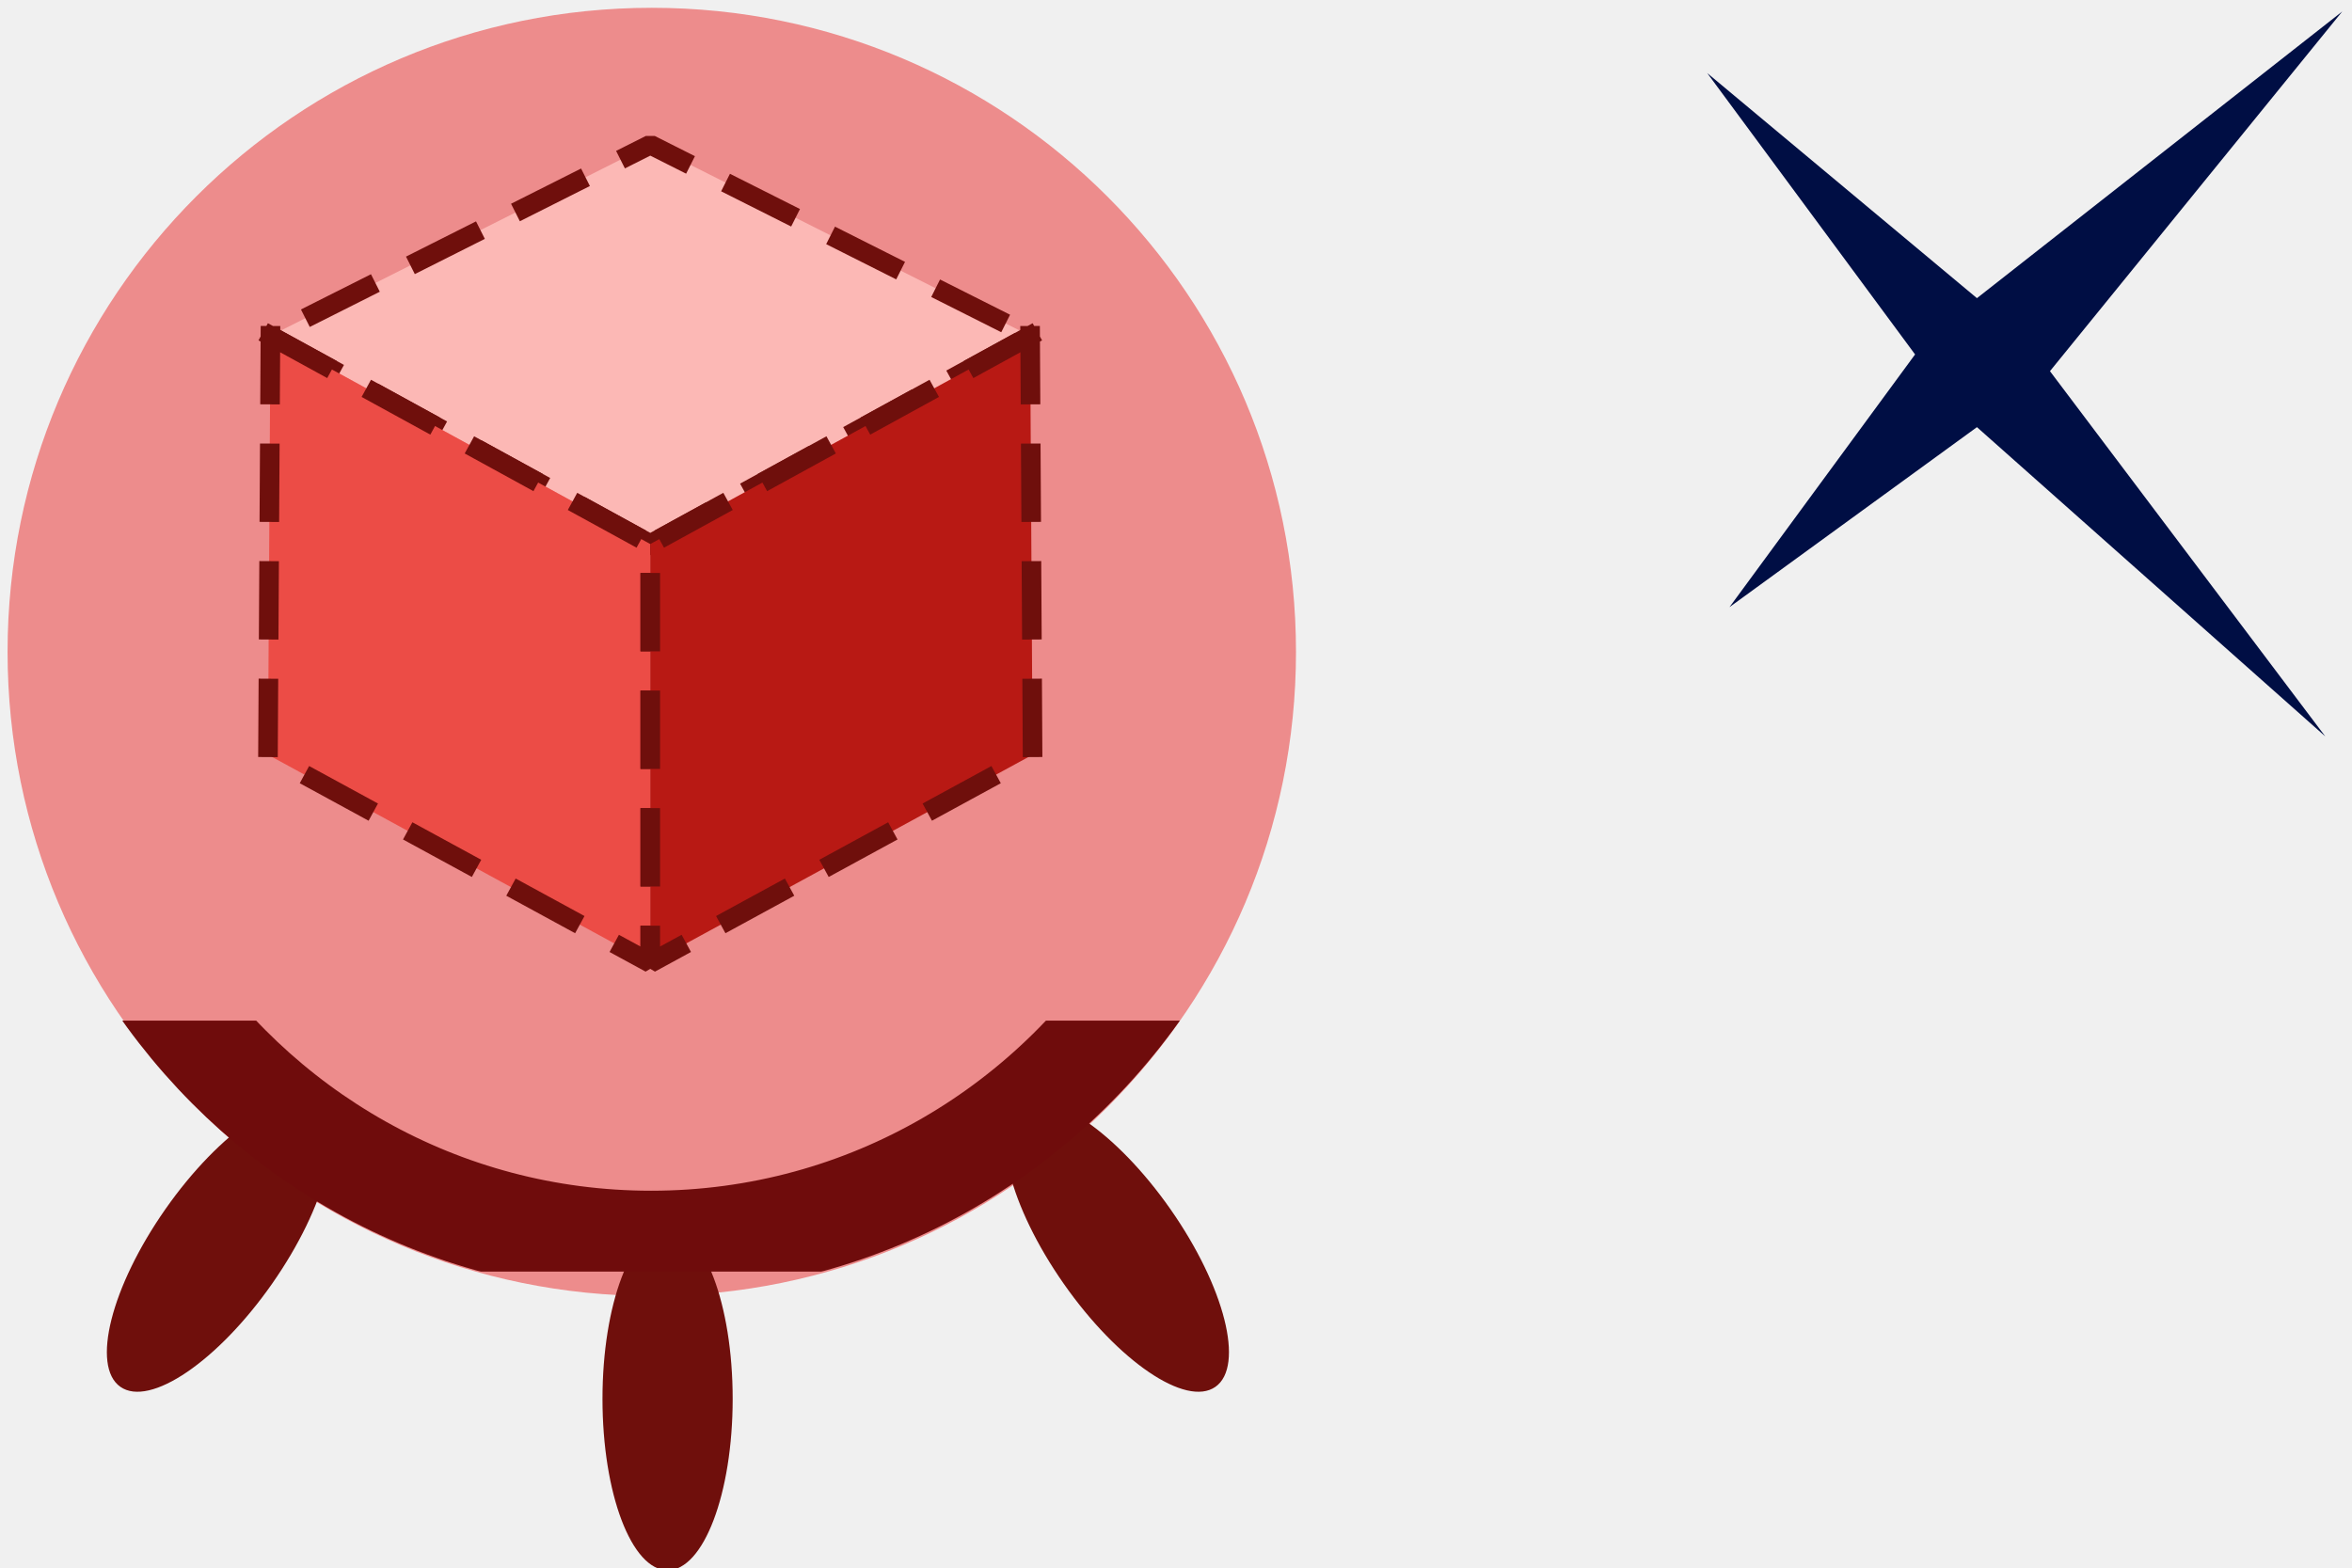
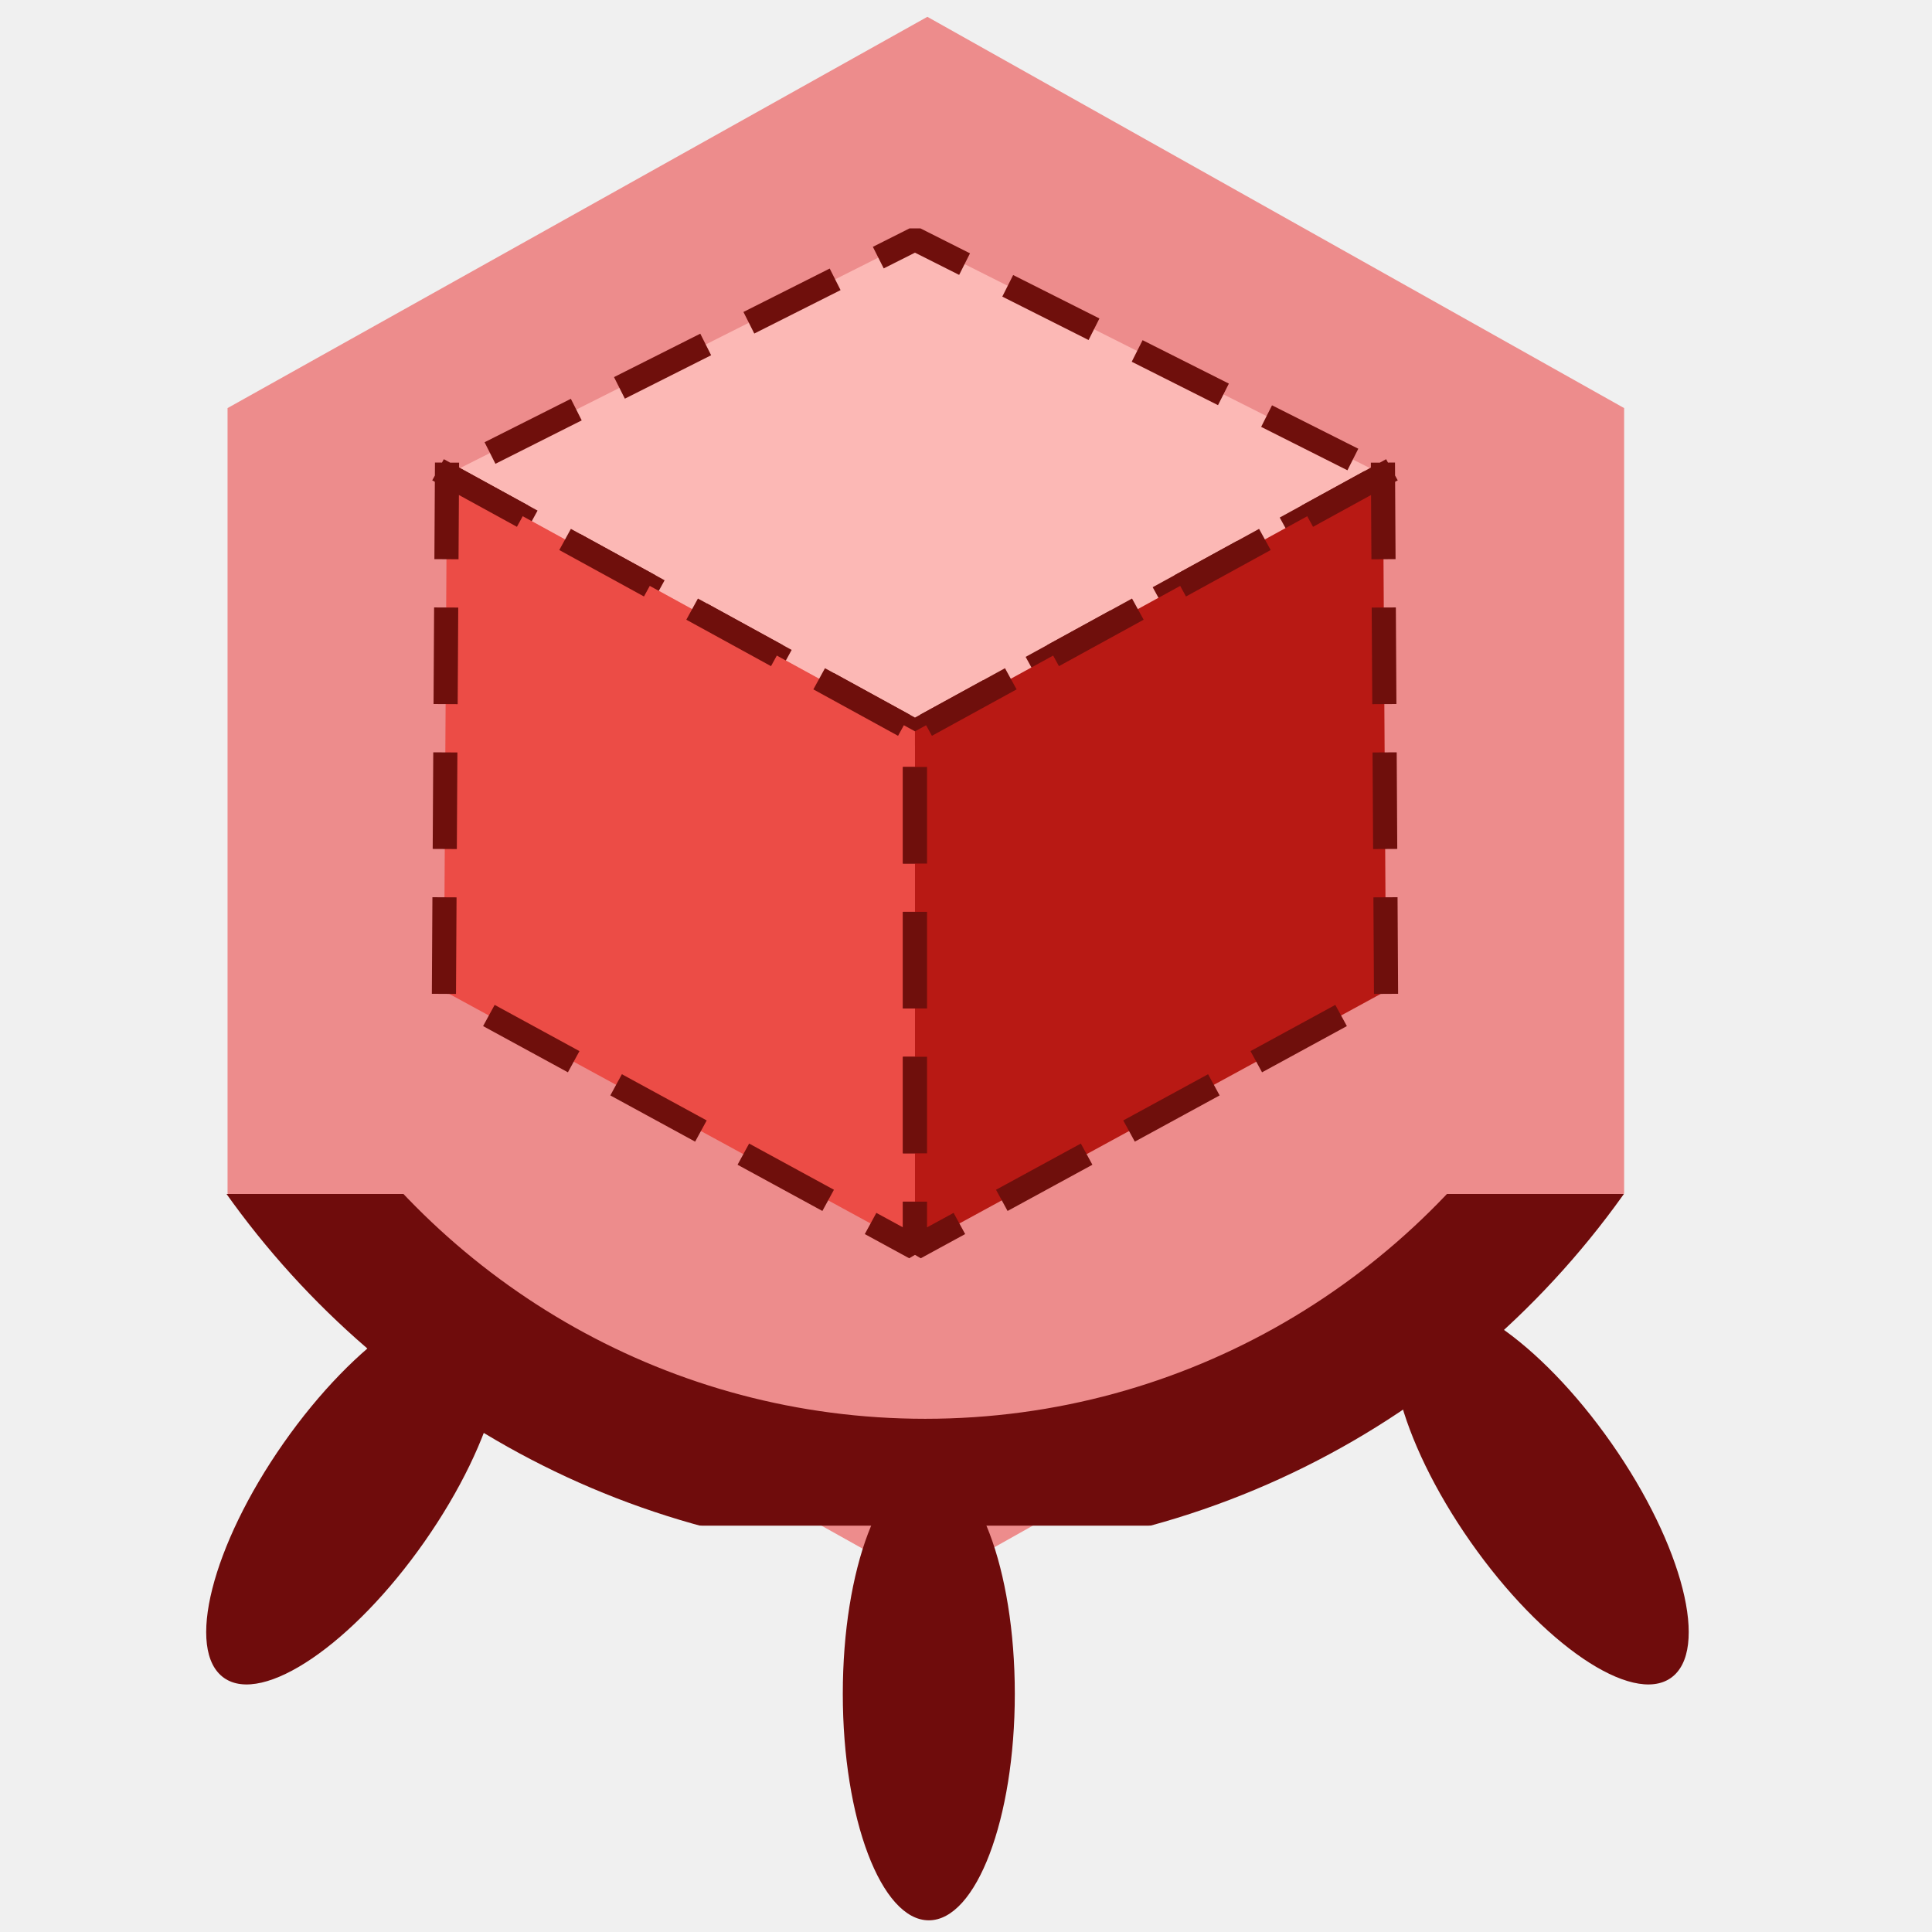
- <svg xmlns="http://www.w3.org/2000/svg" width="60" height="40" version="1.1" viewBox="0 0 60 40">
+ <svg xmlns="http://www.w3.org/2000/svg" width="40" height="40" version="1.1" viewBox="0 0 40 40">
  <defs>
    <mask id="c" fill="#ffffff">
      <path d="m0 0h313.3v159.86h-313.3z" fill="#fff" fill-rule="evenodd" />
    </mask>
  </defs>
  <mask id="a" fill="#ffffff">
    <path d="m0 0h313.3v159.86h-313.3z" fill="#fff" fill-rule="evenodd" />
  </mask>
  <mask id="b" fill="#ffffff">
    <path d="m0 0h313.3v159.86h-313.3z" fill="#fff" fill-rule="evenodd" />
  </mask>
-   <g transform="matrix(.08667 0 0 .08667 54.838 -43.976)">
-     <path d="m56.695 510.77-107.53 84.402-79.398-66.275 61.189 82.843-54.627 74.395 72.837-52.987 102.53 91.046-81.039-107.53z" fill="#000e44" fill-rule="evenodd" />
-   </g>
-   <circle cx="16.627" cy="16.633" r="16.434" fill="#ed8c8c" stop-color="#000000" />
-   <g transform="matrix(.15069 0 0 .15069 -6.1977 -20.881)" fill="none" fill-rule="evenodd">
-     <g transform="matrix(.92863 0 0 -.92863 9.2718 454.16)">
-       <g transform="matrix(.94489 0 0 .94489 8.6963 2.7018)" fill="#6f0f0c" mask="url(#c)">
-         <path transform="rotate(35 137.93 151.55)" d="m203.46 95.688c6.936 0 12.559-14.809 12.559-33.077s-5.623-33.077-12.559-33.077-12.559 14.809-12.559 33.077 5.623 33.077 12.559 33.077z" />
-         <path transform="matrix(-.81915 .57358 .57358 .81915 58.085 47.705)" d="m30.142 95.688c6.936 0 12.559-14.809 12.559-33.077s-5.623-33.077-12.559-33.077c-6.936 0-12.559 14.809-12.559 33.077s5.623 33.077 12.559 33.077z" />
-         <path transform="matrix(-1 0 0 1 272.63 53.671)" d="m116.73 66.275c6.936 0 12.559-14.809 12.559-33.077s-5.623-33.077-12.559-33.077c-6.936 0-12.559 14.809-12.559 33.077s5.623 33.077 12.559 33.077z" />
+   <g transform="translate(.39981 .3151)">
+     <g transform="matrix(.49527 0 0 .49527 5.0758 3.2126)">
+       <g transform="matrix(1.7758,0,0,1.7758,-164.24,-70.425)">
+         <g transform="translate(96.564,87.836)" fill="#66ff9a" stroke-width="3.24">
+           <polygon class="st0" transform="matrix(.72255 0 0 .7031 -28.717 -125.97)" points="32.9 118.6 55.7 105.5 78.4 118.6 78.4 144.9 55.7 158 32.9 144.9" fill="#ed8c8c" />
+         </g>
+         <g transform="matrix(.15831 0 0 .15831 83.649 18.463)" fill="#005e20" fill-rule="evenodd">
+           <g transform="matrix(1.0777,0,0,-1.0777,-10.799,451.79)">
+             <g transform="matrix(.94489 0 0 .94489 8.6963 2.7018)" fill="#6f0c0c" mask="url(#c)">
+               <path transform="rotate(35,137.93,151.55)" d="m203.46 95.688c6.936 0 12.559-14.809 12.559-33.077s-5.623-33.077-12.559-33.077-12.559 14.809-12.559 33.077 5.623 33.077 12.559 33.077z" />
+               <path transform="matrix(-.81915 .57358 .57358 .81915 58.085 47.705)" d="m30.142 95.688c6.936 0 12.559-14.809 12.559-33.077s-5.623-33.077-12.559-33.077c-6.936 0-12.559 14.809-12.559 33.077s5.623 33.077 12.559 33.077z" />
+               <path d="m153.24 119.95c-6.936 0-12.559-14.809-12.559-33.077s5.623-33.077 12.559-33.077c6.936 0 12.559 14.809 12.559 33.077s-5.623 33.077-12.559 33.077z" />
+             </g>
+             <path transform="matrix(.94489 0 0 .94489 8.6963 2.7018)" d="m251.47 173.1c-20.23-33.61-56.89-56.068-98.756-56.068-40.721 0-76.516 21.246-97.059 53.335" fill="none" mask="url(#c)" stroke="#6f0c0c" stroke-width="19.999" />
+           </g>
+         </g>
      </g>
-       <path transform="matrix(.94489 0 0 .94489 8.6963 2.7018)" d="m251.47 173.1c-20.23-33.61-56.89-56.068-98.756-56.068-40.721 0-76.516 21.246-97.059 53.335" mask="url(#c)" stroke="#6f0c0c" stroke-width="20" />
    </g>
  </g>
-   <g transform="translate(40)">
+   <g transform="translate(42.355 1.2601)">
    <g transform="matrix(.25662 0 0 .25662 -39.588 -.397)">
-       <g transform="matrix(.81204 0 0 .81204 11.067 5.4562)" stroke="#6f0f0c" stroke-linecap="square" stroke-linejoin="bevel">
-         <path d="m64 61.8 46.5-25.5-46.5-23.4-46.5 23.4z" fill="#fcb8b5" stroke-dasharray="7.198, 7.198" stroke-width="2.399" />
-         <path d="m17.5 36.3-0.3 51.3 46.8 25.5v-51.3z" fill="#ec4c46" stroke-dasharray="7.198, 7.198" stroke-width="2.399" />
-         <path d="m110.5 36.3 0.3 51.3-46.8 25.5v-51.3z" fill="#b81914" stroke-dasharray="7.198, 7.198" stroke-width="2.399" />
+       <g transform="matrix(.81204 0 0 .81204 11.067 5.4562)" stroke="#6f0f0c" stroke-dasharray="7.198, 7.198" stroke-linecap="square" stroke-linejoin="bevel" stroke-width="2.399">
+         <path d="m64 61.8 46.5-25.5-46.5-23.4-46.5 23.4z" fill="#fcb8b5" />
+         <path d="m17.5 36.3-0.3 51.3 46.8 25.5v-51.3z" fill="#ec4c46" />
+         <path d="m110.5 36.3 0.3 51.3-46.8 25.5v-51.3z" fill="#b81914" />
      </g>
    </g>
  </g>
</svg>
